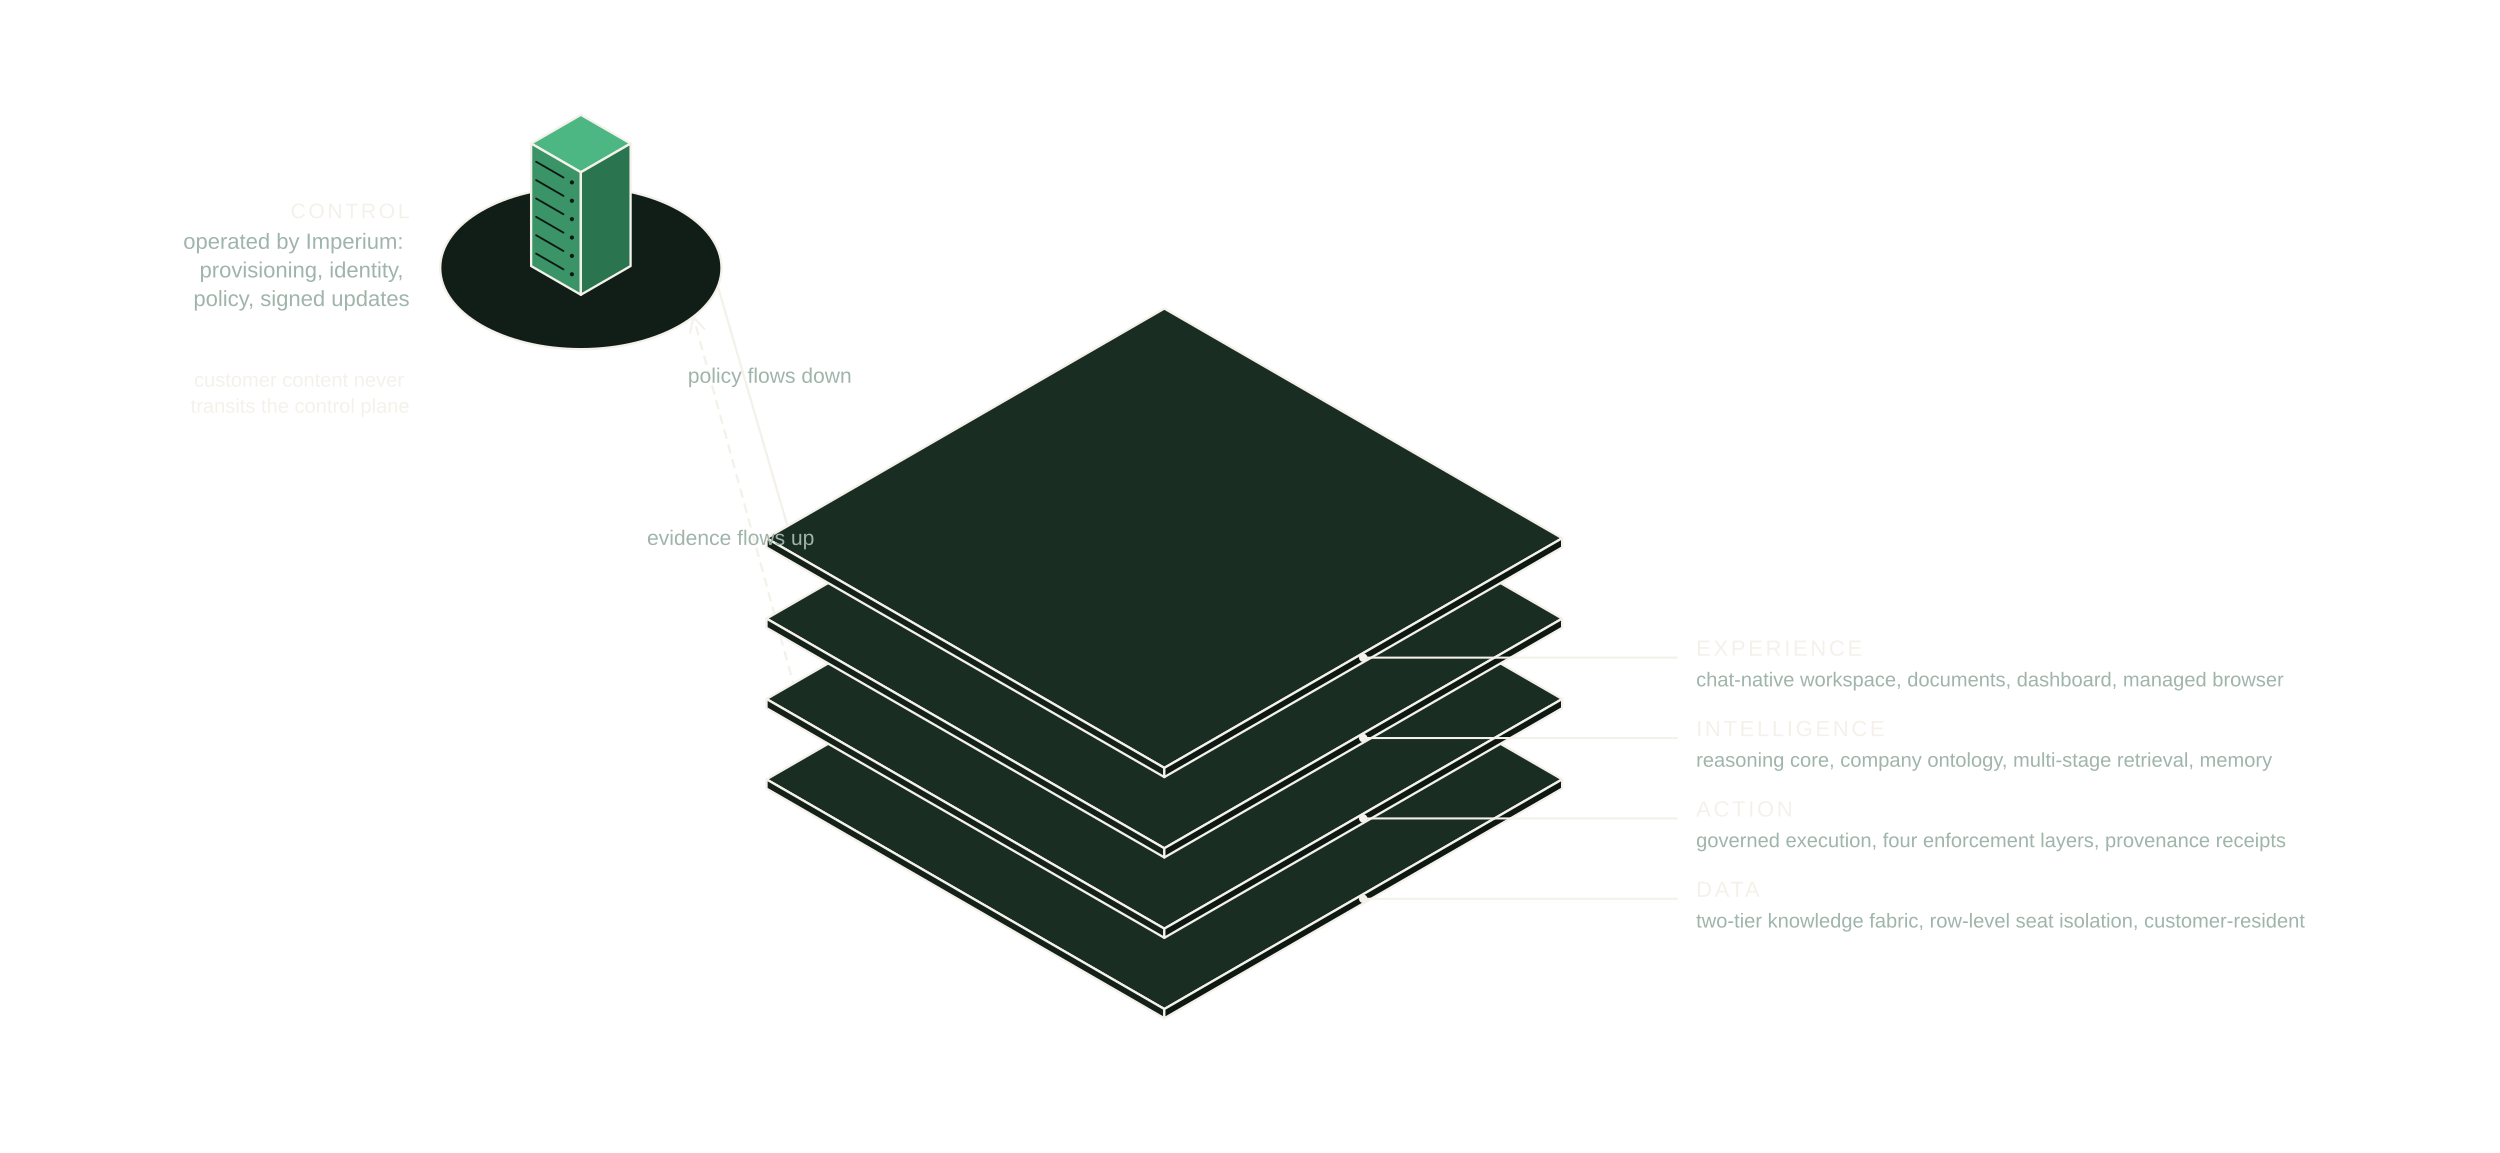
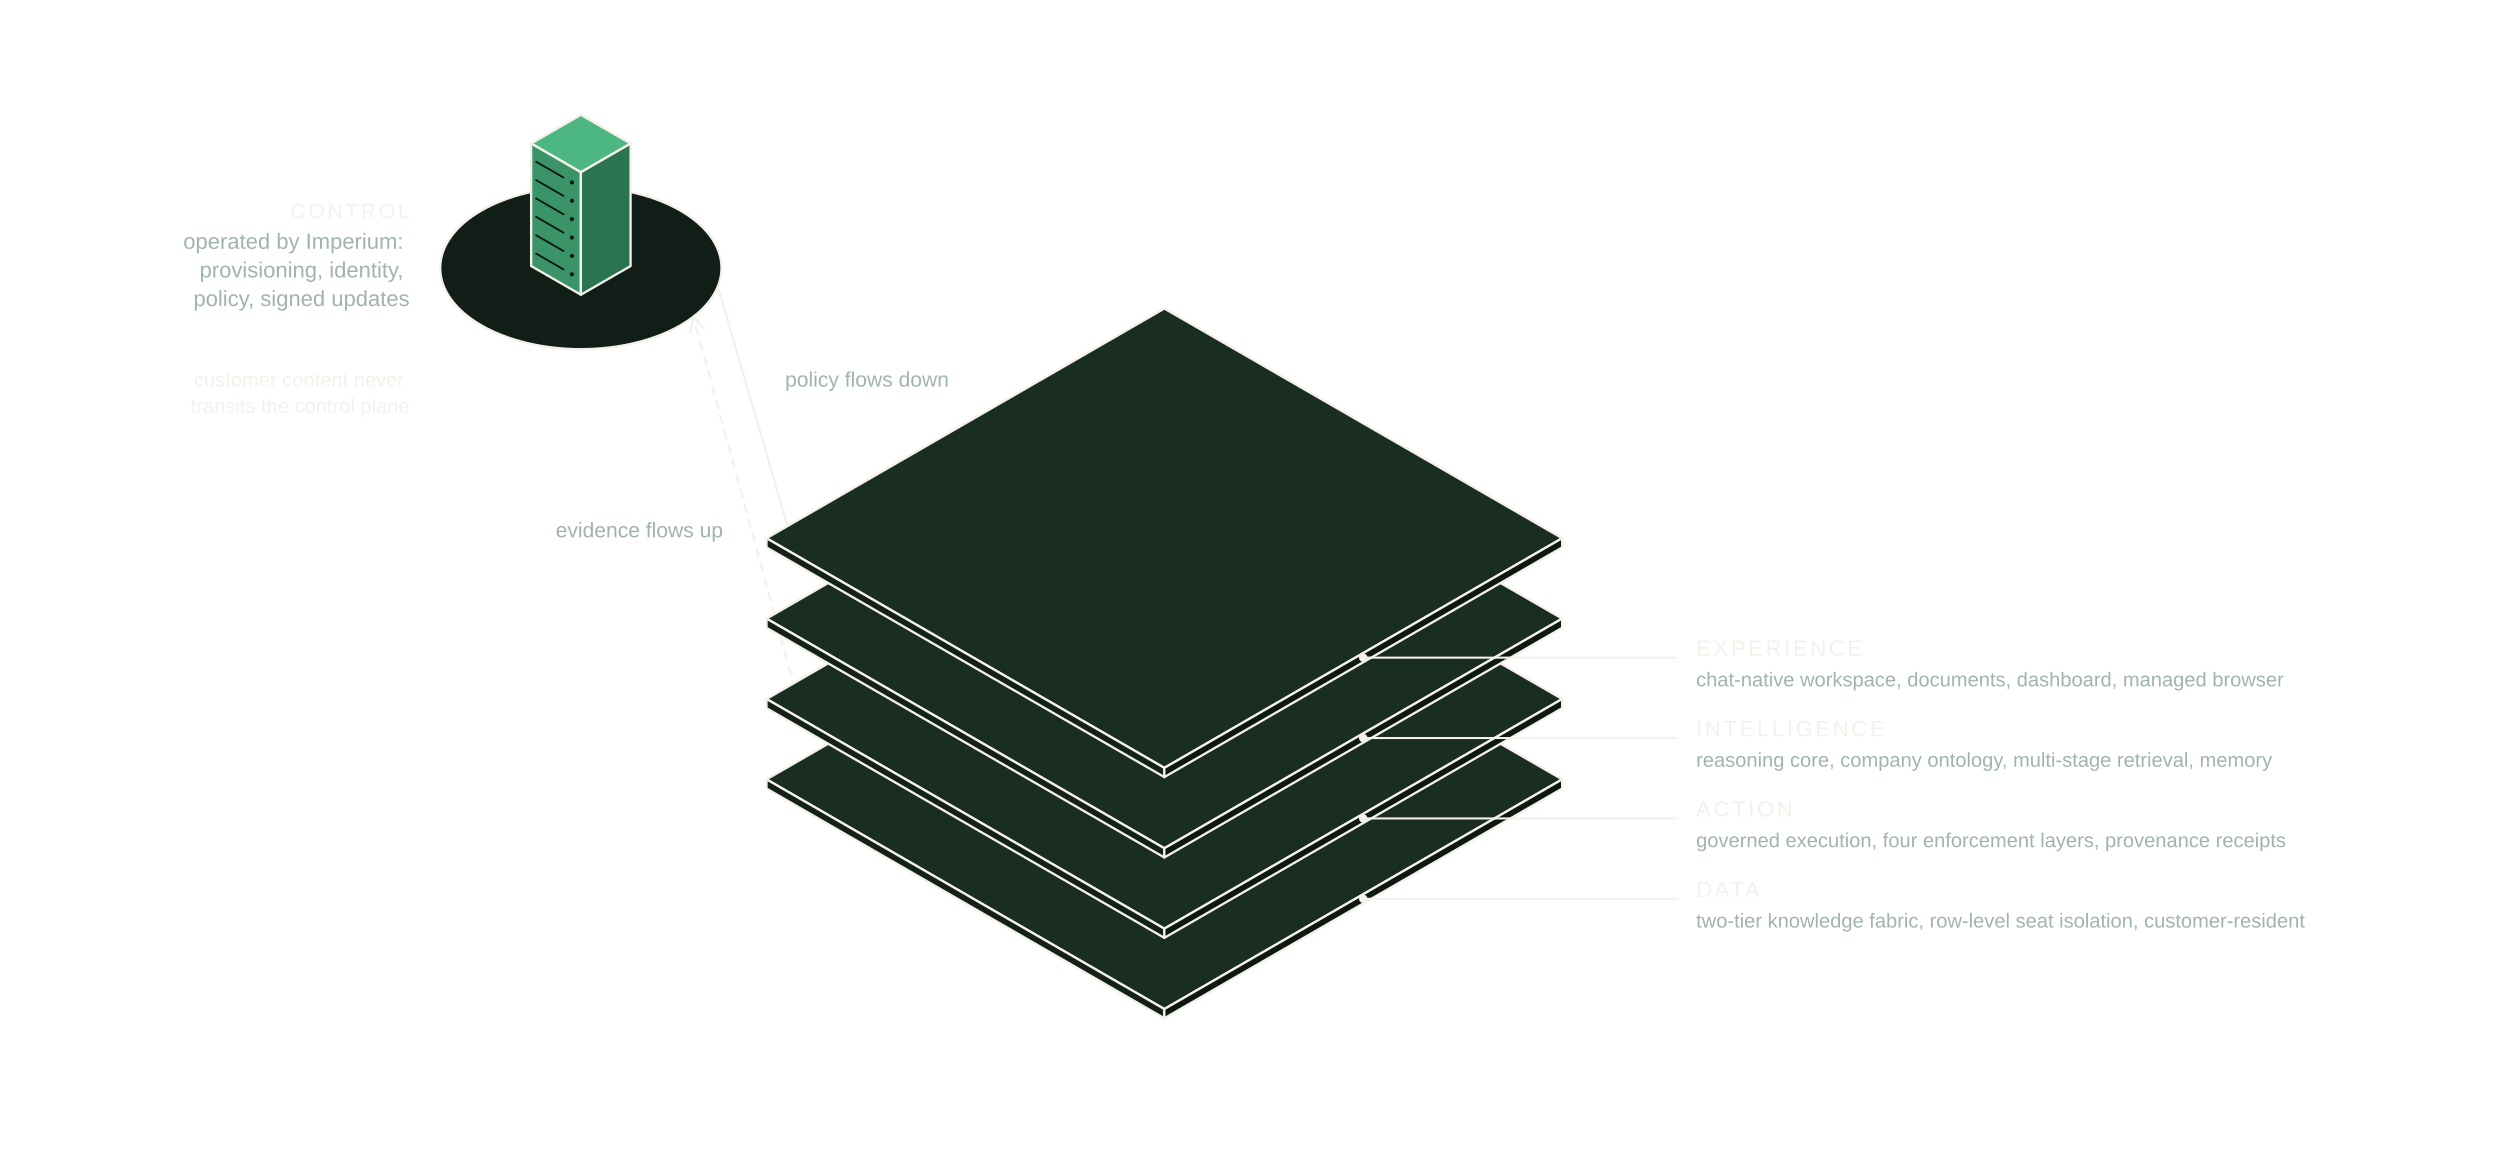
<svg xmlns="http://www.w3.org/2000/svg" viewBox="-608.32 -292 1306.17 602" width="100%" role="img" aria-labelledby="arx-planes-t arx-planes-d" style="display:block;height:auto;max-width:100%" stroke-linejoin="round" stroke-linecap="round">
  <defs>
    <marker id="arrow" viewBox="0 0 10 10" refX="9" refY="5" markerWidth="8" markerHeight="8" orient="auto-start-reverse">
      <path d="M1,1 L9,5 L1,9" fill="none" stroke="#f4f1ea" stroke-width="1.2" stroke-linejoin="round" />
    </marker>
    <marker id="arrow-accent" viewBox="0 0 10 10" refX="9" refY="5" markerWidth="8" markerHeight="8" orient="auto-start-reverse">
      <path d="M1,1 L9,5 L1,9" fill="none" stroke="#4cb782" stroke-width="1.3" stroke-linejoin="round" />
    </marker>
  </defs>
  <line x1="-237.234" y1="-156" x2="-193.06" y2="-4" stroke="#f4f1ea" stroke-width="1.2" marker-end="url(#arrow)" />
  <line x1="-193.06" y1="68" x2="-246.052" y2="-126.544" stroke="#f4f1ea" stroke-width="1.2" stroke-dasharray="4 4" marker-end="url(#arrow)" />
  <ellipse cx="-304.84" cy="-152" rx="73.48" ry="42.43" fill="#111e17" stroke="#f4f1ea" stroke-width="1.2" />
  <polygon points="-304.84,-232 -278.86,-217 -304.84,-202 -330.82,-217" fill="#4cb782" stroke="#f4f1ea" stroke-width="1.2" />
  <polygon points="-330.82,-217 -304.84,-202 -304.84,-138 -330.82,-153" fill="#3a9468" stroke="#f4f1ea" stroke-width="1.2" />
  <polygon points="-278.86,-217 -304.84,-202 -304.84,-138 -278.86,-153" fill="#2a7450" stroke="#f4f1ea" stroke-width="1.2" />
  <line x1="-328.22" y1="-159.5" x2="-313.93" y2="-151.25" stroke="#0c1712" stroke-width="0.96" />
  <ellipse cx="-309.52" cy="-148.7" rx="1.1" ry="1.1" fill="#0c1712" stroke="none" stroke-width="1.2" />
  <line x1="-328.22" y1="-169.1" x2="-313.93" y2="-160.85" stroke="#0c1712" stroke-width="0.96" />
  <ellipse cx="-309.52" cy="-158.3" rx="1.1" ry="1.1" fill="#0c1712" stroke="none" stroke-width="1.2" />
  <line x1="-328.22" y1="-178.7" x2="-313.93" y2="-170.45" stroke="#0c1712" stroke-width="0.96" />
  <ellipse cx="-309.52" cy="-167.9" rx="1.1" ry="1.1" fill="#0c1712" stroke="none" stroke-width="1.2" />
  <line x1="-328.22" y1="-188.3" x2="-313.93" y2="-180.05" stroke="#0c1712" stroke-width="0.96" />
  <ellipse cx="-309.52" cy="-177.5" rx="1.1" ry="1.1" fill="#0c1712" stroke="none" stroke-width="1.2" />
  <line x1="-328.22" y1="-197.9" x2="-313.93" y2="-189.65" stroke="#0c1712" stroke-width="0.96" />
  <ellipse cx="-309.52" cy="-187.1" rx="1.1" ry="1.1" fill="#0c1712" stroke="none" stroke-width="1.2" />
  <line x1="-328.22" y1="-207.5" x2="-313.93" y2="-199.25" stroke="#0c1712" stroke-width="0.96" />
  <ellipse cx="-309.52" cy="-196.7" rx="1.1" ry="1.1" fill="#0c1712" stroke="none" stroke-width="1.2" />
  <polygon points="-10.39,-75.2 27.71,-53.2 0,-37.2 -38.11,-59.2" fill="#1a2d22" stroke="#f4f1ea" stroke-width="1.2" />
  <polygon points="-38.11,-59.2 0,-37.2 0,-34.8 -38.11,-56.8" fill="#132119" stroke="#f4f1ea" stroke-width="1.2" />
  <polygon points="27.71,-53.2 0,-37.2 0,-34.8 27.71,-50.8" fill="#0d1812" stroke="#f4f1ea" stroke-width="1.2" />
  <polygon points="-10.39,-75.2 27.71,-53.2 37.41,-88.8 -0.69,-110.8" fill="#111e17" stroke="#f4f1ea" stroke-width="1.2" />
  <polygon points="-6.58,-77.4 25.98,-58.6 33.6,-86.6 1.04,-105.4" fill="#1a2d22" stroke="#f4f1ea" stroke-width="0.84" />
  <polygon points="0,2.8 27.71,18.8 -6.93,38.8 -34.64,22.8" fill="#1a2d22" stroke="#f4f1ea" stroke-width="1.2" />
  <polygon points="-34.64,22.8 -6.93,38.8 -6.93,41.2 -34.64,25.2" fill="#132119" stroke="#f4f1ea" stroke-width="1.2" />
  <polygon points="27.71,18.8 -6.93,38.8 -6.93,41.2 27.71,21.2" fill="#0d1812" stroke="#f4f1ea" stroke-width="1.2" />
  <polygon points="3.46,-0.8 31.18,15.2 -3.46,35.2 -31.18,19.2" fill="#1a2d22" stroke="#f4f1ea" stroke-width="1.2" />
  <polygon points="-31.18,19.2 -3.46,35.2 -3.46,37.6 -31.18,21.6" fill="#132119" stroke="#f4f1ea" stroke-width="1.2" />
  <polygon points="31.18,15.2 -3.46,35.2 -3.46,37.6 31.18,17.6" fill="#0d1812" stroke="#f4f1ea" stroke-width="1.2" />
  <polygon points="6.93,-4.4 34.64,11.6 0,31.6 -27.71,15.6" fill="#1a2d22" stroke="#f4f1ea" stroke-width="1.2" />
  <polygon points="-27.71,15.6 0,31.6 0,34 -27.71,18" fill="#132119" stroke="#f4f1ea" stroke-width="1.2" />
  <polygon points="34.64,11.6 0,31.6 0,34 34.64,14" fill="#0d1812" stroke="#f4f1ea" stroke-width="1.2" />
  <line x1="4.16" y1="2" x2="23.56" y2="13.2" stroke="#f4f1ea" stroke-width="0.84" />
  <line x1="-2.77" y1="6" x2="16.63" y2="17.2" stroke="#f4f1ea" stroke-width="0.84" />
  <line x1="-9.7" y1="10" x2="1.04" y2="16.2" stroke="#f4f1ea" stroke-width="0.84" />
  <polygon points="0,-4.8 207.85,115.2 0,235.2 -207.85,115.2" fill="#1a2d22" stroke="#f4f1ea" stroke-width="1.2" />
  <polygon points="-207.85,115.2 0,235.2 0,240 -207.85,120" fill="#132119" stroke="#f4f1ea" stroke-width="1.2" />
  <polygon points="207.85,115.2 0,235.2 0,240 207.85,120" fill="#0d1812" stroke="#f4f1ea" stroke-width="1.2" />
  <polygon points="0,-46.8 207.85,73.2 0,193.2 -207.85,73.2" fill="#1a2d22" stroke="#f4f1ea" stroke-width="1.2" />
  <polygon points="-207.85,73.2 0,193.2 0,198 -207.85,78" fill="#132119" stroke="#f4f1ea" stroke-width="1.2" />
  <polygon points="207.85,73.2 0,193.2 0,198 207.85,78" fill="#0d1812" stroke="#f4f1ea" stroke-width="1.2" />
  <polygon points="0,-88.8 207.85,31.2 0,151.2 -207.85,31.2" fill="#1a2d22" stroke="#f4f1ea" stroke-width="1.2" />
  <polygon points="-207.85,31.2 0,151.2 0,156 -207.85,36" fill="#132119" stroke="#f4f1ea" stroke-width="1.2" />
  <polygon points="207.85,31.2 0,151.2 0,156 207.85,36" fill="#0d1812" stroke="#f4f1ea" stroke-width="1.2" />
  <polygon points="0,-130.8 207.85,-10.8 0,109.2 -207.85,-10.8" fill="#1a2d22" stroke="#f4f1ea" stroke-width="1.2" />
  <polygon points="-207.85,-10.8 0,109.2 0,114 -207.85,-6" fill="#132119" stroke="#f4f1ea" stroke-width="1.2" />
  <polygon points="207.85,-10.8 0,109.2 0,114 207.85,-6" fill="#0d1812" stroke="#f4f1ea" stroke-width="1.2" />
  <line x1="103.92" y1="51.6" x2="267.85" y2="51.6" stroke="#f4f1ea" stroke-width="1.08" />
  <ellipse cx="103.92" cy="51.6" rx="2.2" ry="2.2" fill="#f4f1ea" stroke="none" stroke-width="1.2" />
  <text x="277.85" y="50.6" font-family="Switzer, 'SF Pro Text', 'Helvetica Neue', Arial, sans-serif" font-size="11.5" font-weight="500" fill="#f4f1ea" text-anchor="start" letter-spacing="1.4">EXPERIENCE</text>
  <text x="277.85" y="66.6" font-family="Switzer, 'SF Pro Text', 'Helvetica Neue', Arial, sans-serif" font-size="10.5" font-weight="400" fill="#9fb4aa" text-anchor="start">chat-native workspace, documents, dashboard, managed browser</text>
  <line x1="103.92" y1="93.6" x2="267.85" y2="93.6" stroke="#f4f1ea" stroke-width="1.08" />
  <ellipse cx="103.92" cy="93.6" rx="2.2" ry="2.2" fill="#f4f1ea" stroke="none" stroke-width="1.2" />
  <text x="277.85" y="92.6" font-family="Switzer, 'SF Pro Text', 'Helvetica Neue', Arial, sans-serif" font-size="11.5" font-weight="500" fill="#f4f1ea" text-anchor="start" letter-spacing="1.4">INTELLIGENCE</text>
  <text x="277.85" y="108.6" font-family="Switzer, 'SF Pro Text', 'Helvetica Neue', Arial, sans-serif" font-size="10.5" font-weight="400" fill="#9fb4aa" text-anchor="start">reasoning core, company ontology, multi-stage retrieval, memory</text>
  <line x1="103.92" y1="135.6" x2="267.85" y2="135.6" stroke="#f4f1ea" stroke-width="1.08" />
  <ellipse cx="103.92" cy="135.6" rx="2.2" ry="2.2" fill="#f4f1ea" stroke="none" stroke-width="1.2" />
  <text x="277.85" y="134.6" font-family="Switzer, 'SF Pro Text', 'Helvetica Neue', Arial, sans-serif" font-size="11.5" font-weight="500" fill="#f4f1ea" text-anchor="start" letter-spacing="1.4">ACTION</text>
  <text x="277.85" y="150.6" font-family="Switzer, 'SF Pro Text', 'Helvetica Neue', Arial, sans-serif" font-size="10.5" font-weight="400" fill="#9fb4aa" text-anchor="start">governed execution, four enforcement layers, provenance receipts</text>
  <line x1="103.92" y1="177.6" x2="267.85" y2="177.6" stroke="#f4f1ea" stroke-width="1.08" />
  <ellipse cx="103.92" cy="177.6" rx="2.2" ry="2.2" fill="#f4f1ea" stroke="none" stroke-width="1.2" />
  <text x="277.85" y="176.6" font-family="Switzer, 'SF Pro Text', 'Helvetica Neue', Arial, sans-serif" font-size="11.5" font-weight="500" fill="#f4f1ea" text-anchor="start" letter-spacing="1.4">DATA</text>
  <text x="277.85" y="192.6" font-family="Switzer, 'SF Pro Text', 'Helvetica Neue', Arial, sans-serif" font-size="10.5" font-weight="400" fill="#9fb4aa" text-anchor="start">two-tier knowledge fabric, row-level seat isolation, customer-resident</text>
-   <text x="-206.147" y="-92" font-family="Switzer, 'SF Pro Text', 'Helvetica Neue', Arial, sans-serif" font-size="11" font-weight="400" fill="#9fb4aa" text-anchor="middle">policy flows down</text>
-   <text x="-226.556" y="-7.272" font-family="Switzer, 'SF Pro Text', 'Helvetica Neue', Arial, sans-serif" font-size="11" font-weight="400" fill="#9fb4aa" text-anchor="middle">evidence flows up</text>
+   <text x="-198.147" y="-90" font-family="Switzer, 'SF Pro Text', 'Helvetica Neue', Arial, sans-serif" font-size="11" font-weight="400" fill="#9fb4aa" text-anchor="start">policy flows down</text>
+   <text x="-230.556" y="-11.272" font-family="Switzer, 'SF Pro Text', 'Helvetica Neue', Arial, sans-serif" font-size="11" font-weight="400" fill="#9fb4aa" text-anchor="end">evidence flows up</text>
  <text x="-394.325" y="-178" font-family="Switzer, 'SF Pro Text', 'Helvetica Neue', Arial, sans-serif" font-size="11" font-weight="500" fill="#f4f1ea" text-anchor="end" letter-spacing="1.4">CONTROL</text>
  <text x="-394.325" y="-162" font-family="Switzer, 'SF Pro Text', 'Helvetica Neue', Arial, sans-serif" font-size="11.5" font-weight="400" fill="#9fb4aa" text-anchor="end">
    <tspan x="-394.325" dy="0">operated by Imperium:</tspan>
    <tspan x="-394.325" dy="14.95">provisioning, identity,</tspan>
    <tspan x="-394.325" dy="14.95">policy, signed updates</tspan>
  </text>
  <text x="-394.325" y="-90" font-family="Switzer, 'SF Pro Text', 'Helvetica Neue', Arial, sans-serif" font-size="10.5" font-weight="400" fill="#f4f1ea" text-anchor="end">
    <tspan x="-394.325" dy="0">customer content never</tspan>
    <tspan x="-394.325" dy="13.65">transits the control plane</tspan>
  </text>
</svg>
